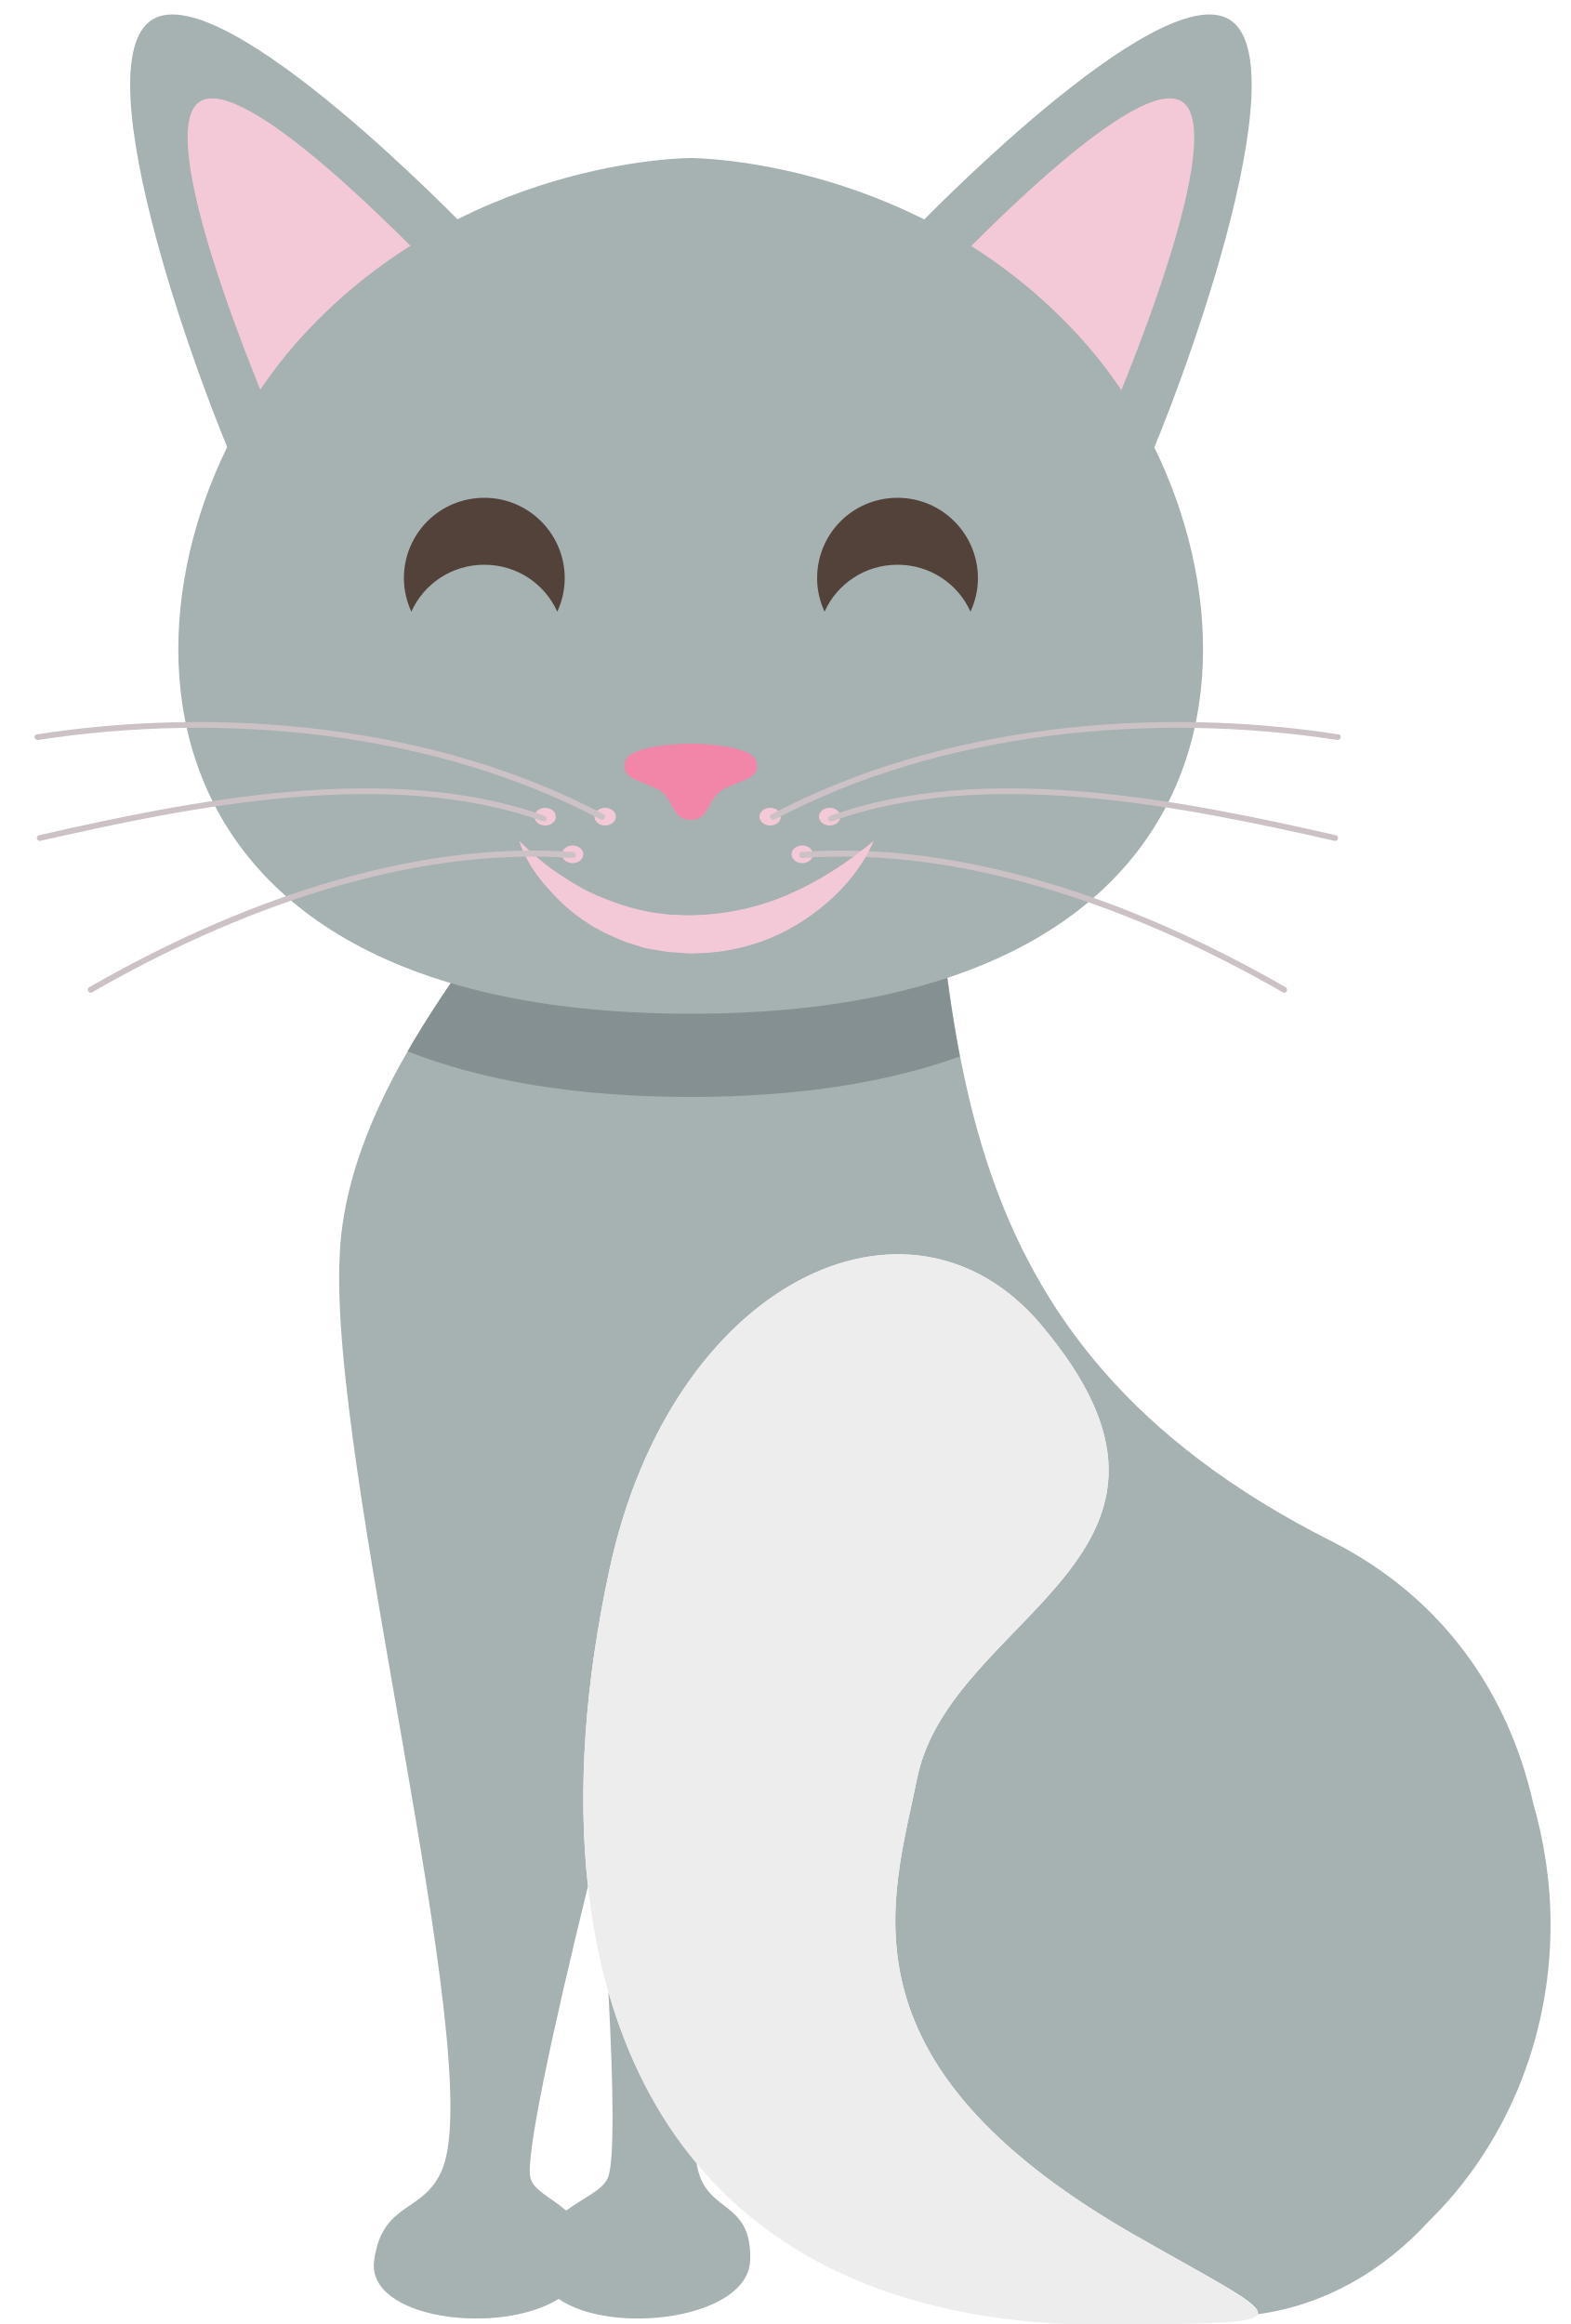
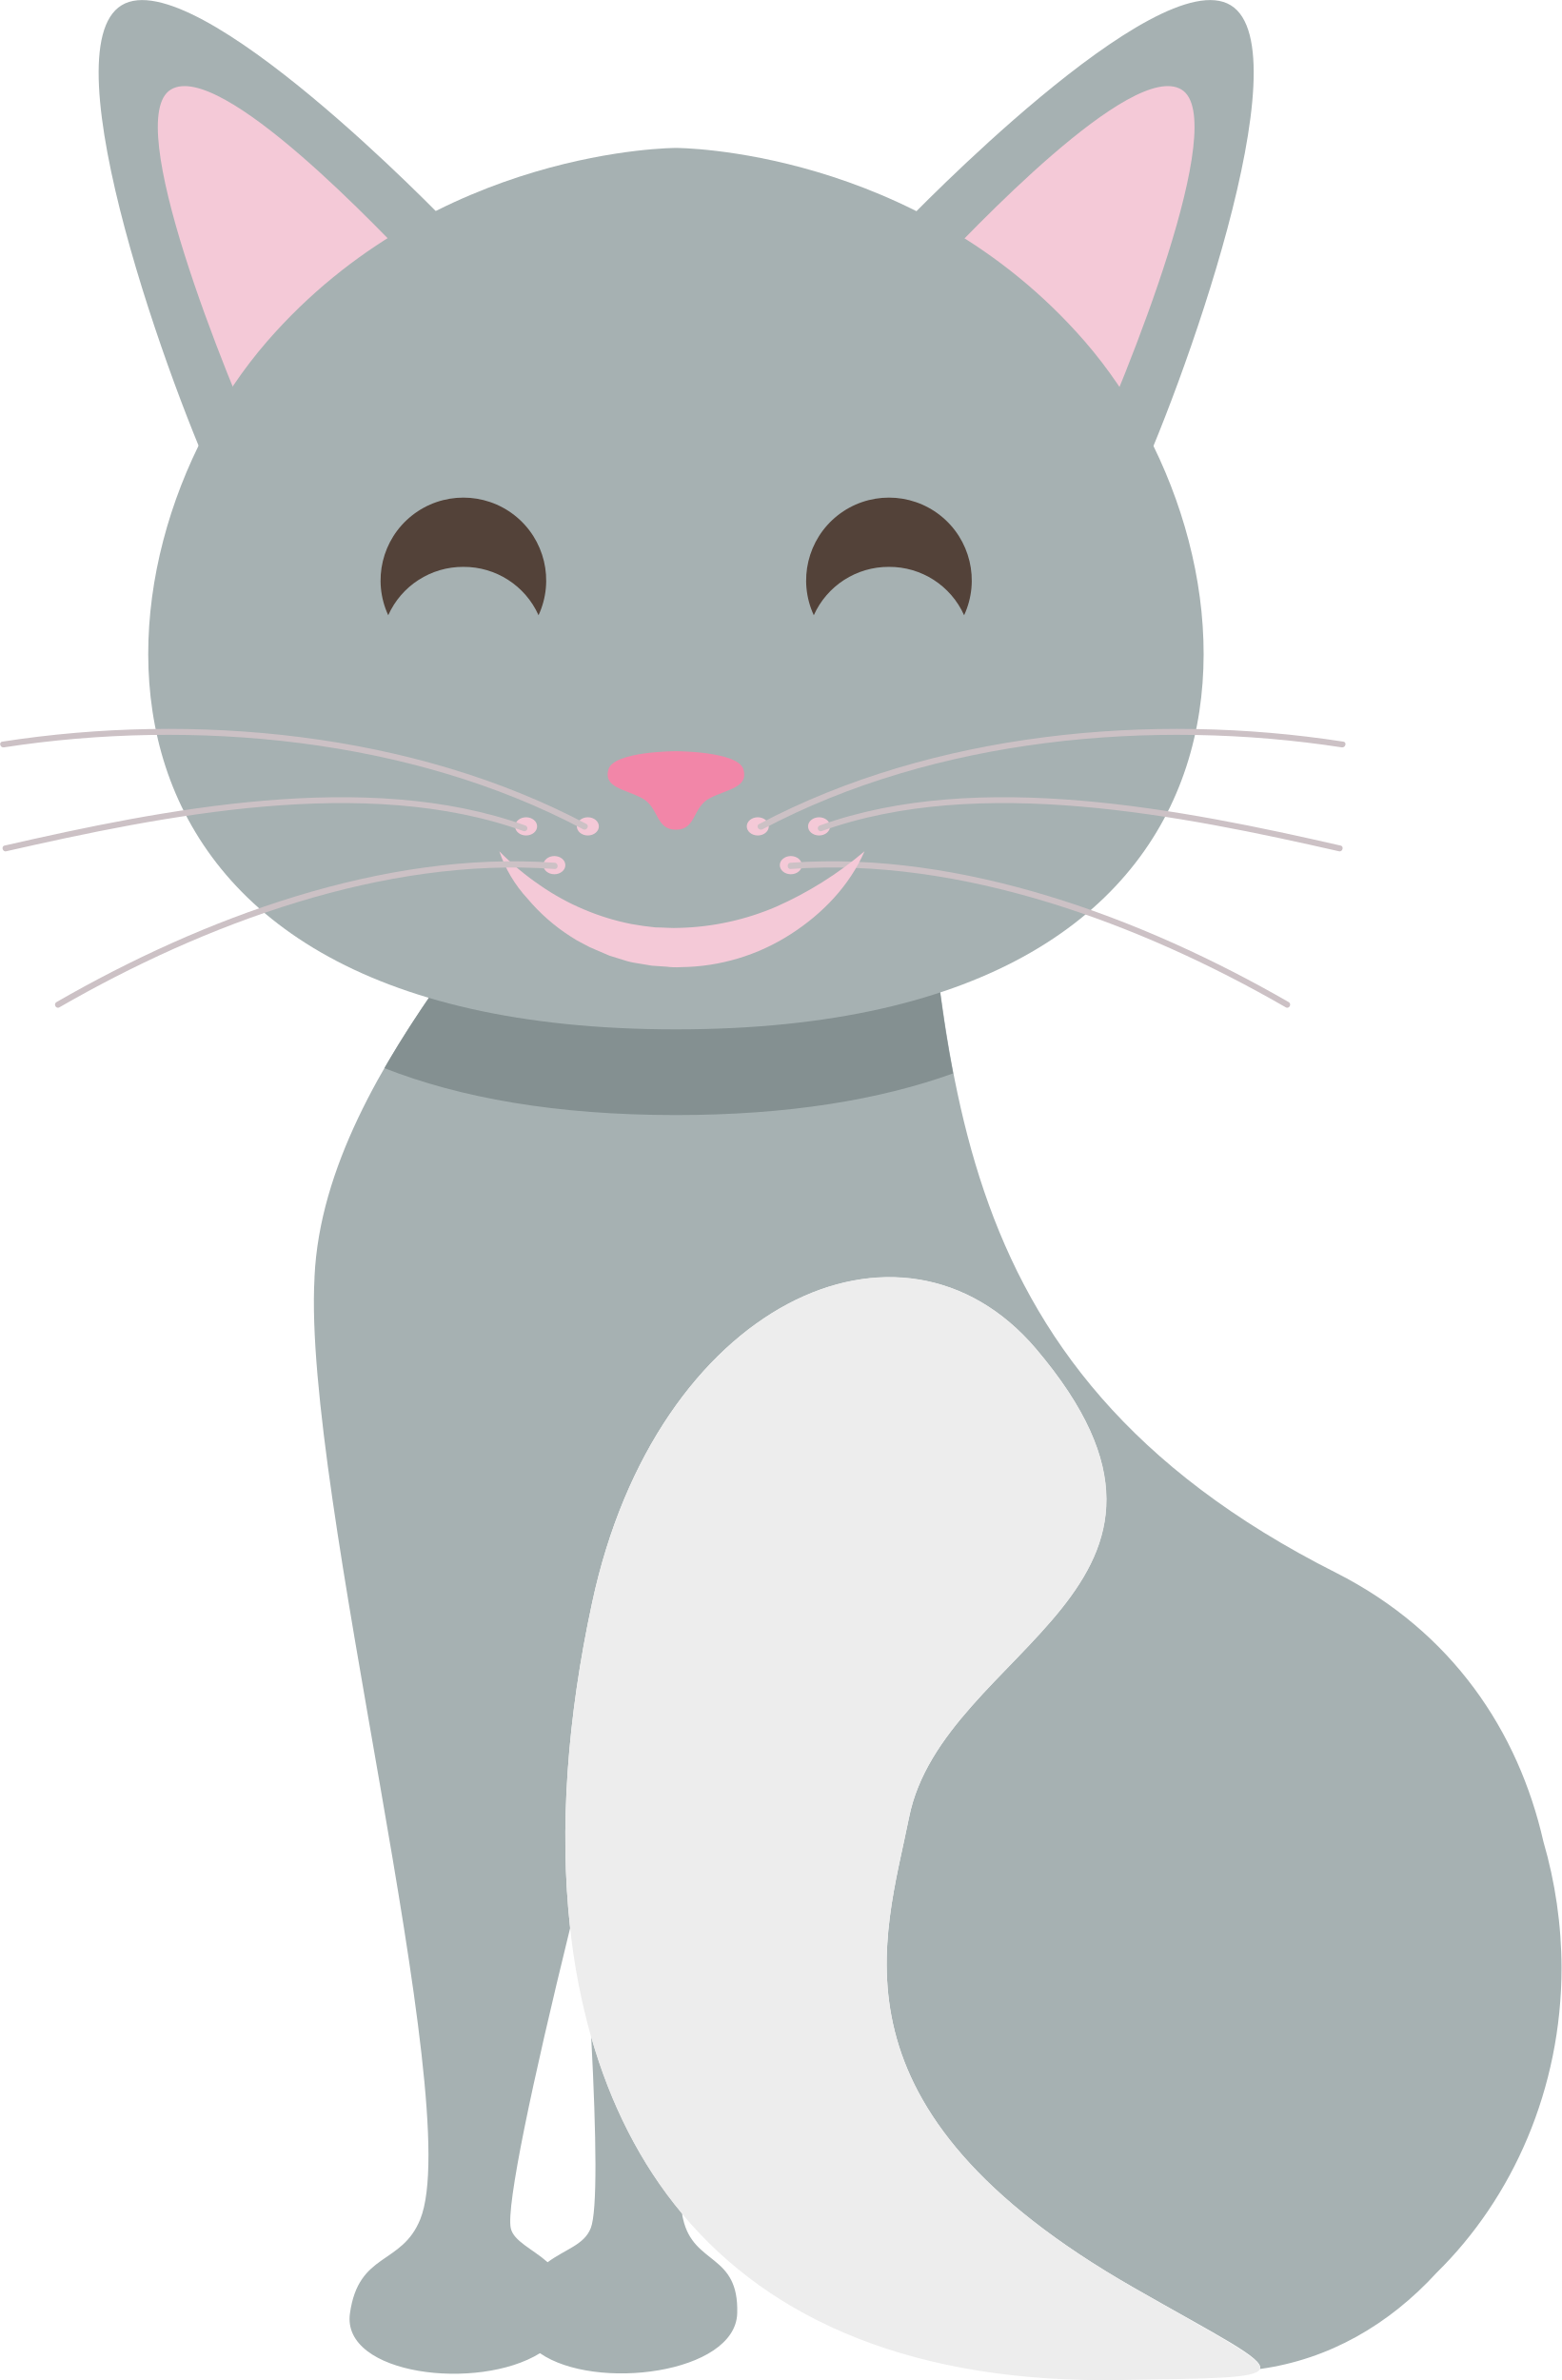
- <svg xmlns="http://www.w3.org/2000/svg" version="1.1" id="Layer_1" x="0px" y="0px" viewBox="0 0 338 500" style="enable-background:new 0 0 338 500;" xml:space="preserve">
-   <g id="body">
-     <path style="fill:none;" d="M114.1,468.5c0.6,2.7,4.5,4.3,7.7,7.1c3.7-2.8,7.9-4.4,9-7.1c1.4-3.4,1.2-18.9,0.1-40   c-2.1-7.2-3.5-14.8-4.4-22.8C118.6,438.1,113.1,464,114.1,468.5z" />
-     <path style="fill:#A6B1B2;" d="M333.6,414.1c0-9.2-1.4-18.1-3.8-26.4c-5.2-22.9-19-43.8-43.3-56.1c-86.1-43.4-80.4-110-88.7-177.4   c-4.9-39.6-29.4-26.2-52.1,8c-8.6-0.5-19.8,0.6-19.9,3.4c-0.1,16.7-50.6,58.6-52.7,104.2c0,0.1,0,0.2,0,0.2   c-2.5,44.8,31.7,172.6,22.1,196.6c-3.9,9.7-12.9,6.8-14.7,19.7c-1.8,12.6,26.8,16.3,39.7,8.3c11.5,8,40.8,4.3,41.2-8.3   c0.4-12.9-9.1-10-11.3-19.7c-0.1-0.4-0.2-0.8-0.2-1.2c-8.8-10.5-15-23-19-36.9c1.1,21.1,1.3,36.5-0.1,40c-1.1,2.7-5.2,4.3-9,7.1   c-3.2-2.8-7.1-4.4-7.7-7.1c-1-4.6,4.5-30.5,12.4-62.7c-2.3-20.8-0.6-43.9,4.6-68c13.4-62.5,64.6-86,92.7-53   c42.3,49.9-19.4,62.4-26.5,97.9c-5.1,25.5-18.5,60.8,46.9,98.2c17.9,10.2,27.3,14.8,26.4,17c14.5-2,27-9.3,36.9-20.1   C323.4,462.2,333.6,439.4,333.6,414.1z" />
-     <path style="fill:#849091;" d="M197.8,154.2c-4.9-39.6-29.4-26.2-52.1,8c-8.6-0.5-19.8,0.6-19.9,3.4c0,11.1-22.5,33.5-38.1,60.6   c15.8,6.2,35.8,9.8,60.9,9.8c23.5,0,42.6-3.2,57.9-8.7C202,203.9,200.8,179.1,197.8,154.2z" />
-   </g>
-   <path id="tail" style="fill:#EDEDED;" d="M244.2,480.9c-65.4-37.4-52-72.7-46.9-98.2c7.1-35.5,68.9-48,26.5-97.9  c-28.1-33.1-79.3-9.5-92.7,53c-5.2,24.1-6.9,47.2-4.6,68c0.9,7.9,2.3,15.6,4.4,22.8c4,14,10.3,26.5,19,36.9  c18.6,22.3,48.6,35.5,91.9,34.7c18.8-0.3,28-0.3,28.8-2.3C271.4,495.8,262.1,491.2,244.2,480.9z" />
-   <g id="ears">
-     <g>
-       <path style="fill:#A6B1B2;" d="M196.6,49.5c0,0,52.5-54.7,67.9-45.3c15.4,9.4-10.3,80.7-20.9,102.9    C243.5,107.2,211.5,88,196.6,49.5z" />
-       <path style="fill:#F4C9D7;" d="M234.2,100.4c8.8-19.2,30.3-72.4,20-78.6c-9.5-5.8-44,29.6-52.7,38.8    C211.5,79.8,225.2,93.1,234.2,100.4z" />
+ <svg xmlns="http://www.w3.org/2000/svg" class="blue-eyes" width="326.2" height="497.1" viewBox="0 0 326.2 497.1">
+   <g id="Layer_1" data-name="Layer 1">
+     <g id="body">
+       <path d="M114.1,468.5c.6,2.7,4.5,4.3,7.7,7.1,3.7-2.8,7.9-4.4,9-7.1s1.2-18.9.1-40a135.4,135.4,0,0,1-4.4-22.8C118.6,438.1,113.1,464,114.1,468.5Z" transform="translate(-7.4 -3.1)" fill="none" />
+       <path d="M333.6,414.1a95.2,95.2,0,0,0-3.8-26.4c-5.2-22.9-19-43.8-43.3-56.1-86.1-43.4-80.4-110-88.7-177.4-4.9-39.6-29.4-26.2-52.1,8-8.6-.5-19.8.6-19.9,3.4-.1,16.7-50.6,58.6-52.7,104.2v.2c-2.5,44.8,31.7,172.6,22.1,196.6-3.9,9.7-12.9,6.8-14.7,19.7s26.8,16.3,39.7,8.3c11.5,8,40.8,4.3,41.2-8.3s-9.1-10-11.3-19.7a5,5,0,0,1-.2-1.2c-8.8-10.5-15-23-19-36.9,1.1,21.1,1.3,36.5-.1,40s-5.2,4.3-9,7.1c-3.2-2.8-7.1-4.4-7.7-7.1-1-4.6,4.5-30.5,12.4-62.7-2.3-20.8-.6-43.9,4.6-68,13.4-62.5,64.6-86,92.7-53,42.3,49.9-19.4,62.4-26.5,97.9-5.1,25.5-18.5,60.8,46.9,98.2,17.9,10.2,27.3,14.8,26.4,17,14.5-2,27-9.3,36.9-20.1C323.4,462.2,333.6,439.4,333.6,414.1Z" transform="translate(-7.4 -3.1)" fill="#a6b1b2" />
+       <path d="M197.8,154.2c-4.9-39.6-29.4-26.2-52.1,8-8.6-.5-19.8.6-19.9,3.4,0,11.1-22.5,33.5-38.1,60.6,15.8,6.2,35.8,9.8,60.9,9.8,23.5,0,42.6-3.2,57.9-8.7C202,203.9,200.8,179.1,197.8,154.2Z" transform="translate(-7.4 -3.1)" fill="#849091" />
    </g>
-     <g>
-       <path style="fill:#A6B1B2;" d="M100.7,49.5c0,0-52.5-54.7-67.9-45.3C17.4,13.6,43.1,85,53.7,107.2C53.7,107.2,85.8,88,100.7,49.5z    " />
-       <path style="fill:#F4C9D7;" d="M63.1,100.4c-8.8-19.2-30.3-72.4-20-78.6c9.5-5.8,44,29.6,52.7,38.8    C85.8,79.8,72.1,93.1,63.1,100.4z" />
-     </g>
-   </g>
-   <path id="head" style="fill:#A6B1B2;" d="M234,74.4C198.8,33.9,148.6,34,148.6,34s-50.2-0.1-85.4,40.4  c-39.4,45.4-45.6,143.7,85.4,143.7C279.6,218.1,273.4,119.8,234,74.4z" />
-   <g id="eye-color">
-     <g>
-       <path class="eye-color" style="fill:#534239;" d="M104.2,121.5c7,0,13,4.1,15.7,10.1c1-2.2,1.6-4.6,1.6-7.2c0-9.5-7.7-17.3-17.3-17.3    s-17.3,7.7-17.3,17.3c0,2.6,0.6,5,1.6,7.2C91.2,125.6,97.2,121.5,104.2,121.5z" />
-     </g>
-     <g>
-       <path class="eye-color" style="fill:#534239;" d="M193.1,121.5c7,0,13,4.1,15.7,10.1c1-2.2,1.6-4.6,1.6-7.2c0-9.5-7.7-17.3-17.3-17.3    s-17.3,7.7-17.3,17.3c0,2.6,0.6,5,1.6,7.2C180.1,125.6,186.1,121.5,193.1,121.5z" />
-     </g>
-   </g>
-   <path id="nose" style="fill:#F286A8;" d="M162.7,163.8c-1.1-3.8-14.1-3.8-14.1-3.8l0,0l0,0l0,0l0,0c0,0-13,0-14.1,3.8  c-1.1,3.8,3.4,4.1,7,6c3.6,1.9,2.8,6.6,7.1,6.6l0,0l0,0l0,0l0,0c4.3,0,3.4-4.7,7.1-6.6C159.3,167.8,163.8,167.6,162.7,163.8z" />
-   <g id="mo-r">
-     <g>
-       <ellipse style="fill:#F4C9D7;" cx="165.7" cy="175.7" rx="2.3" ry="1.9" />
-       <ellipse style="fill:#F4C9D7;" cx="172.6" cy="183.8" rx="2.3" ry="1.9" />
-       <ellipse style="fill:#F4C9D7;" cx="178.5" cy="175.7" rx="2.3" ry="1.9" />
-     </g>
-     <g>
+     <path id="tail" d="M244.2,480.9c-65.4-37.4-52-72.7-46.9-98.2,7.1-35.5,68.9-48,26.5-97.9-28.1-33.1-79.3-9.5-92.7,53-5.2,24.1-6.9,47.2-4.6,68a137.3,137.3,0,0,0,4.4,22.8c4,14,10.3,26.5,19,36.9,18.6,22.3,48.6,35.5,91.9,34.7,18.8-.3,28-.3,28.8-2.3S262.1,491.2,244.2,480.9Z" transform="translate(-7.4 -3.1)" fill="#ededed" />
+     <g id="ears">
      <g>
-         <path style="fill:#CCC1C5;" d="M166.7,176.3c36-19.1,81.4-23.2,121-17.1c0.8,0.1,1.1-1.1,0.3-1.2c-40-6.2-85.7-2-122,17.2     C165.2,175.6,165.9,176.7,166.7,176.3L166.7,176.3z" />
+         <path d="M196.6,49.5S249.1-5.2,264.5,4.2s-10.3,80.7-20.9,102.9C243.5,107.2,211.5,88,196.6,49.5Z" transform="translate(-7.4 -3.1)" fill="#a6b1b2" />
+         <path d="M234.2,100.4c8.8-19.2,30.3-72.4,20-78.6s-44,29.6-52.7,38.8A129.1,129.1,0,0,0,234.2,100.4Z" transform="translate(-7.4 -3.1)" fill="#f4c9d7" />
      </g>
      <g>
-         <path style="fill:#CCC1C5;" d="M179,176.7c33-11.9,75.5-3.2,108.1,4.2c0.8,0.2,1.1-1.1,0.3-1.2c-32.8-7.5-75.6-16.1-108.7-4.2     C177.8,175.8,178.2,177,179,176.7L179,176.7z" />
+         <path d="M100.7,49.5S48.2-5.2,32.8,4.2,43.1,85,53.7,107.2C53.7,107.2,85.8,88,100.7,49.5Z" transform="translate(-7.4 -3.1)" fill="#a6b1b2" />
+         <path d="M63.1,100.4C54.3,81.2,32.8,28,43.1,21.8s44,29.6,52.7,38.8A129.1,129.1,0,0,1,63.1,100.4Z" transform="translate(-7.4 -3.1)" fill="#f4c9d7" />
+       </g>
+     </g>
+     <path id="head" d="M234,74.4C198.8,33.9,148.6,34,148.6,34s-50.2-.1-85.4,40.4c-39.4,45.4-45.6,143.7,85.4,143.7S273.4,119.8,234,74.4Z" transform="translate(-7.4 -3.1)" fill="#a6b1b2" />
+     <path id="nose" d="M162.7,163.8c-1.1-3.8-14.1-3.8-14.1-3.8h0s-13,0-14.1,3.8,3.4,4.1,7,6,2.8,6.6,7.1,6.6h0c4.3,0,3.4-4.7,7.1-6.6S163.8,167.6,162.7,163.8Z" transform="translate(-7.4 -3.1)" fill="#f286a8" />
+     <g id="mo-r">
+       <g>
+         <ellipse cx="158.3" cy="172.6" rx="2.3" ry="1.9" fill="#f4c9d7" />
+         <ellipse cx="165.2" cy="180.7" rx="2.3" ry="1.9" fill="#f4c9d7" />
+         <ellipse cx="171.1" cy="172.6" rx="2.3" ry="1.9" fill="#f4c9d7" />
      </g>
      <g>
-         <path style="fill:#CCC1C5;" d="M172.6,184.6c35.6-2.6,73.2,11.5,103.4,28.9c0.7,0.4,1.3-0.7,0.6-1.1     c-30.4-17.5-68.2-31.7-104.1-29.1C171.7,183.4,171.8,184.7,172.6,184.6L172.6,184.6z" />
+         <path d="M166.7,176.3c36-19.1,81.4-23.2,121-17.1.8.1,1.1-1.1.3-1.2-40-6.2-85.7-2-122,17.2-.8.4-.1,1.5.7,1.1Z" transform="translate(-7.4 -3.1)" fill="#ccc1c5" />
+         <path d="M179,176.7c33-11.9,75.5-3.2,108.1,4.2.8.2,1.1-1.1.3-1.2-32.8-7.5-75.6-16.1-108.7-4.2a.6.6,0,1,0,.3,1.2Z" transform="translate(-7.4 -3.1)" fill="#ccc1c5" />
+         <path d="M172.6,184.6c35.6-2.6,73.2,11.5,103.4,28.9.7.4,1.3-.7.6-1.1-30.4-17.5-68.2-31.7-104.1-29.1-.8.1-.7,1.4.1,1.3Z" transform="translate(-7.4 -3.1)" fill="#ccc1c5" />
+       </g>
+     </g>
+     <path id="mouth" d="M111.7,180.9a56.2,56.2,0,0,0,8.5,7.1,49.6,49.6,0,0,0,9.3,5.1,50.2,50.2,0,0,0,9.8,3l2.5.4,2.5.3c1.7,0,3.4.2,5.1.1a54.7,54.7,0,0,0,20.1-4.4A76.1,76.1,0,0,0,188,180.9c-3.1,7.1-8.7,13-15.4,17.3a43.1,43.1,0,0,1-23,6.9,15.1,15.1,0,0,1-3-.1l-3-.2-3-.5a16.3,16.3,0,0,1-3-.7l-2.9-.9-2.8-1.2a22.4,22.4,0,0,1-2.7-1.3,22,22,0,0,1-2.6-1.5,39.9,39.9,0,0,1-9-7.9A27.8,27.8,0,0,1,111.7,180.9Z" transform="translate(-7.4 -3.1)" fill="#f4c9d7" />
+     <g id="mo-l">
+       <g>
+         <ellipse cx="122.8" cy="172.6" rx="2.3" ry="1.9" fill="#f4c9d7" />
+         <ellipse cx="115.8" cy="180.7" rx="2.3" ry="1.9" fill="#f4c9d7" />
+         <ellipse cx="109.9" cy="172.6" rx="2.3" ry="1.9" fill="#f4c9d7" />
+       </g>
+       <g>
+         <path d="M129.2,176.3c-36-19.1-81.4-23.2-121-17.1-.8.1-1.1-1.1-.3-1.2,40-6.2,85.7-2,122,17.2.7.4,0,1.5-.7,1.1Z" transform="translate(-7.4 -3.1)" fill="#ccc1c5" />
+         <path d="M116.8,176.7c-33-11.9-75.5-3.2-108.1,4.2-.8.2-1.1-1.1-.3-1.2,32.8-7.5,75.6-16.1,108.7-4.2a.6.6,0,1,1-.3,1.2Z" transform="translate(-7.4 -3.1)" fill="#ccc1c5" />
+         <path d="M123.2,184.6C87.6,182,50,196.1,19.8,213.5c-.7.4-1.3-.7-.6-1.1,30.4-17.5,68.2-31.7,104.1-29.1.8.1.8,1.4-.1,1.3Z" transform="translate(-7.4 -3.1)" fill="#ccc1c5" />
      </g>
    </g>
  </g>
-   <path id="mouth" style="fill:#F4C9D7;" d="M111.7,180.9c2.7,2.7,5.5,5.1,8.5,7.1c3,2,6,3.8,9.3,5.1c3.2,1.3,6.5,2.4,9.8,3  c0.8,0.2,1.7,0.3,2.5,0.4l2.5,0.3c1.7,0,3.4,0.2,5.1,0.1c6.8-0.2,13.6-1.6,20.1-4.4c6.5-2.8,12.6-6.7,18.5-11.6  c-3.1,7.1-8.7,13-15.4,17.3c-6.7,4.4-14.8,6.8-23,6.9c-1,0.1-2,0-3-0.1l-3-0.2l-3-0.5c-1-0.2-2-0.3-3-0.7l-2.9-0.9  c-1-0.4-1.9-0.8-2.8-1.2c-0.9-0.4-1.9-0.8-2.7-1.3c-0.9-0.5-1.8-0.9-2.6-1.5c-3.4-2.1-6.4-4.9-9-7.9  C115,187.9,112.9,184.6,111.7,180.9z" />
-   <g id="mo-l">
-     <g>
-       <ellipse style="fill:#F4C9D7;" cx="130.2" cy="175.7" rx="2.3" ry="1.9" />
-       <ellipse style="fill:#F4C9D7;" cx="123.2" cy="183.8" rx="2.3" ry="1.9" />
-       <ellipse style="fill:#F4C9D7;" cx="117.3" cy="175.7" rx="2.3" ry="1.9" />
-     </g>
-     <g>
-       <g>
-         <path style="fill:#CCC1C5;" d="M129.2,176.3c-36-19.1-81.4-23.2-121-17.1c-0.8,0.1-1.1-1.1-0.3-1.2c40-6.2,85.7-2,122,17.2     C130.6,175.6,129.9,176.7,129.2,176.3L129.2,176.3z" />
-       </g>
-       <g>
-         <path style="fill:#CCC1C5;" d="M116.8,176.7c-33-11.9-75.5-3.2-108.1,4.2c-0.8,0.2-1.1-1.1-0.3-1.2c32.8-7.5,75.6-16.1,108.7-4.2     C118,175.8,117.6,177,116.8,176.7L116.8,176.7z" />
-       </g>
-       <g>
-         <path style="fill:#CCC1C5;" d="M123.2,184.6C87.6,182,50,196.1,19.8,213.5c-0.7,0.4-1.3-0.7-0.6-1.1     c30.4-17.5,68.2-31.7,104.1-29.1C124.1,183.4,124.1,184.7,123.2,184.6L123.2,184.6z" />
-       </g>
-     </g>
+   <g id="eye-color">
+     <path id="eye-color-2" class="eye-color" data-name="eye-color" d="M104.2,121.5a17.1,17.1,0,0,1,15.7,10.1,17.3,17.3,0,1,0-31.4,0A17.1,17.1,0,0,1,104.2,121.5Z" transform="translate(-7.4 -3.1)" fill="#534239" />
+   </g>
+   <g class="eye-color" data-name="eye-color">
+     <path id="eye-color-4" data-name="eye-color" d="M193.1,121.5a17.1,17.1,0,0,1,15.7,10.1,17.3,17.3,0,1,0-31.4,0A17.1,17.1,0,0,1,193.1,121.5Z" transform="translate(-7.4 -3.1)" fill="#534239" />
  </g>
</svg>
